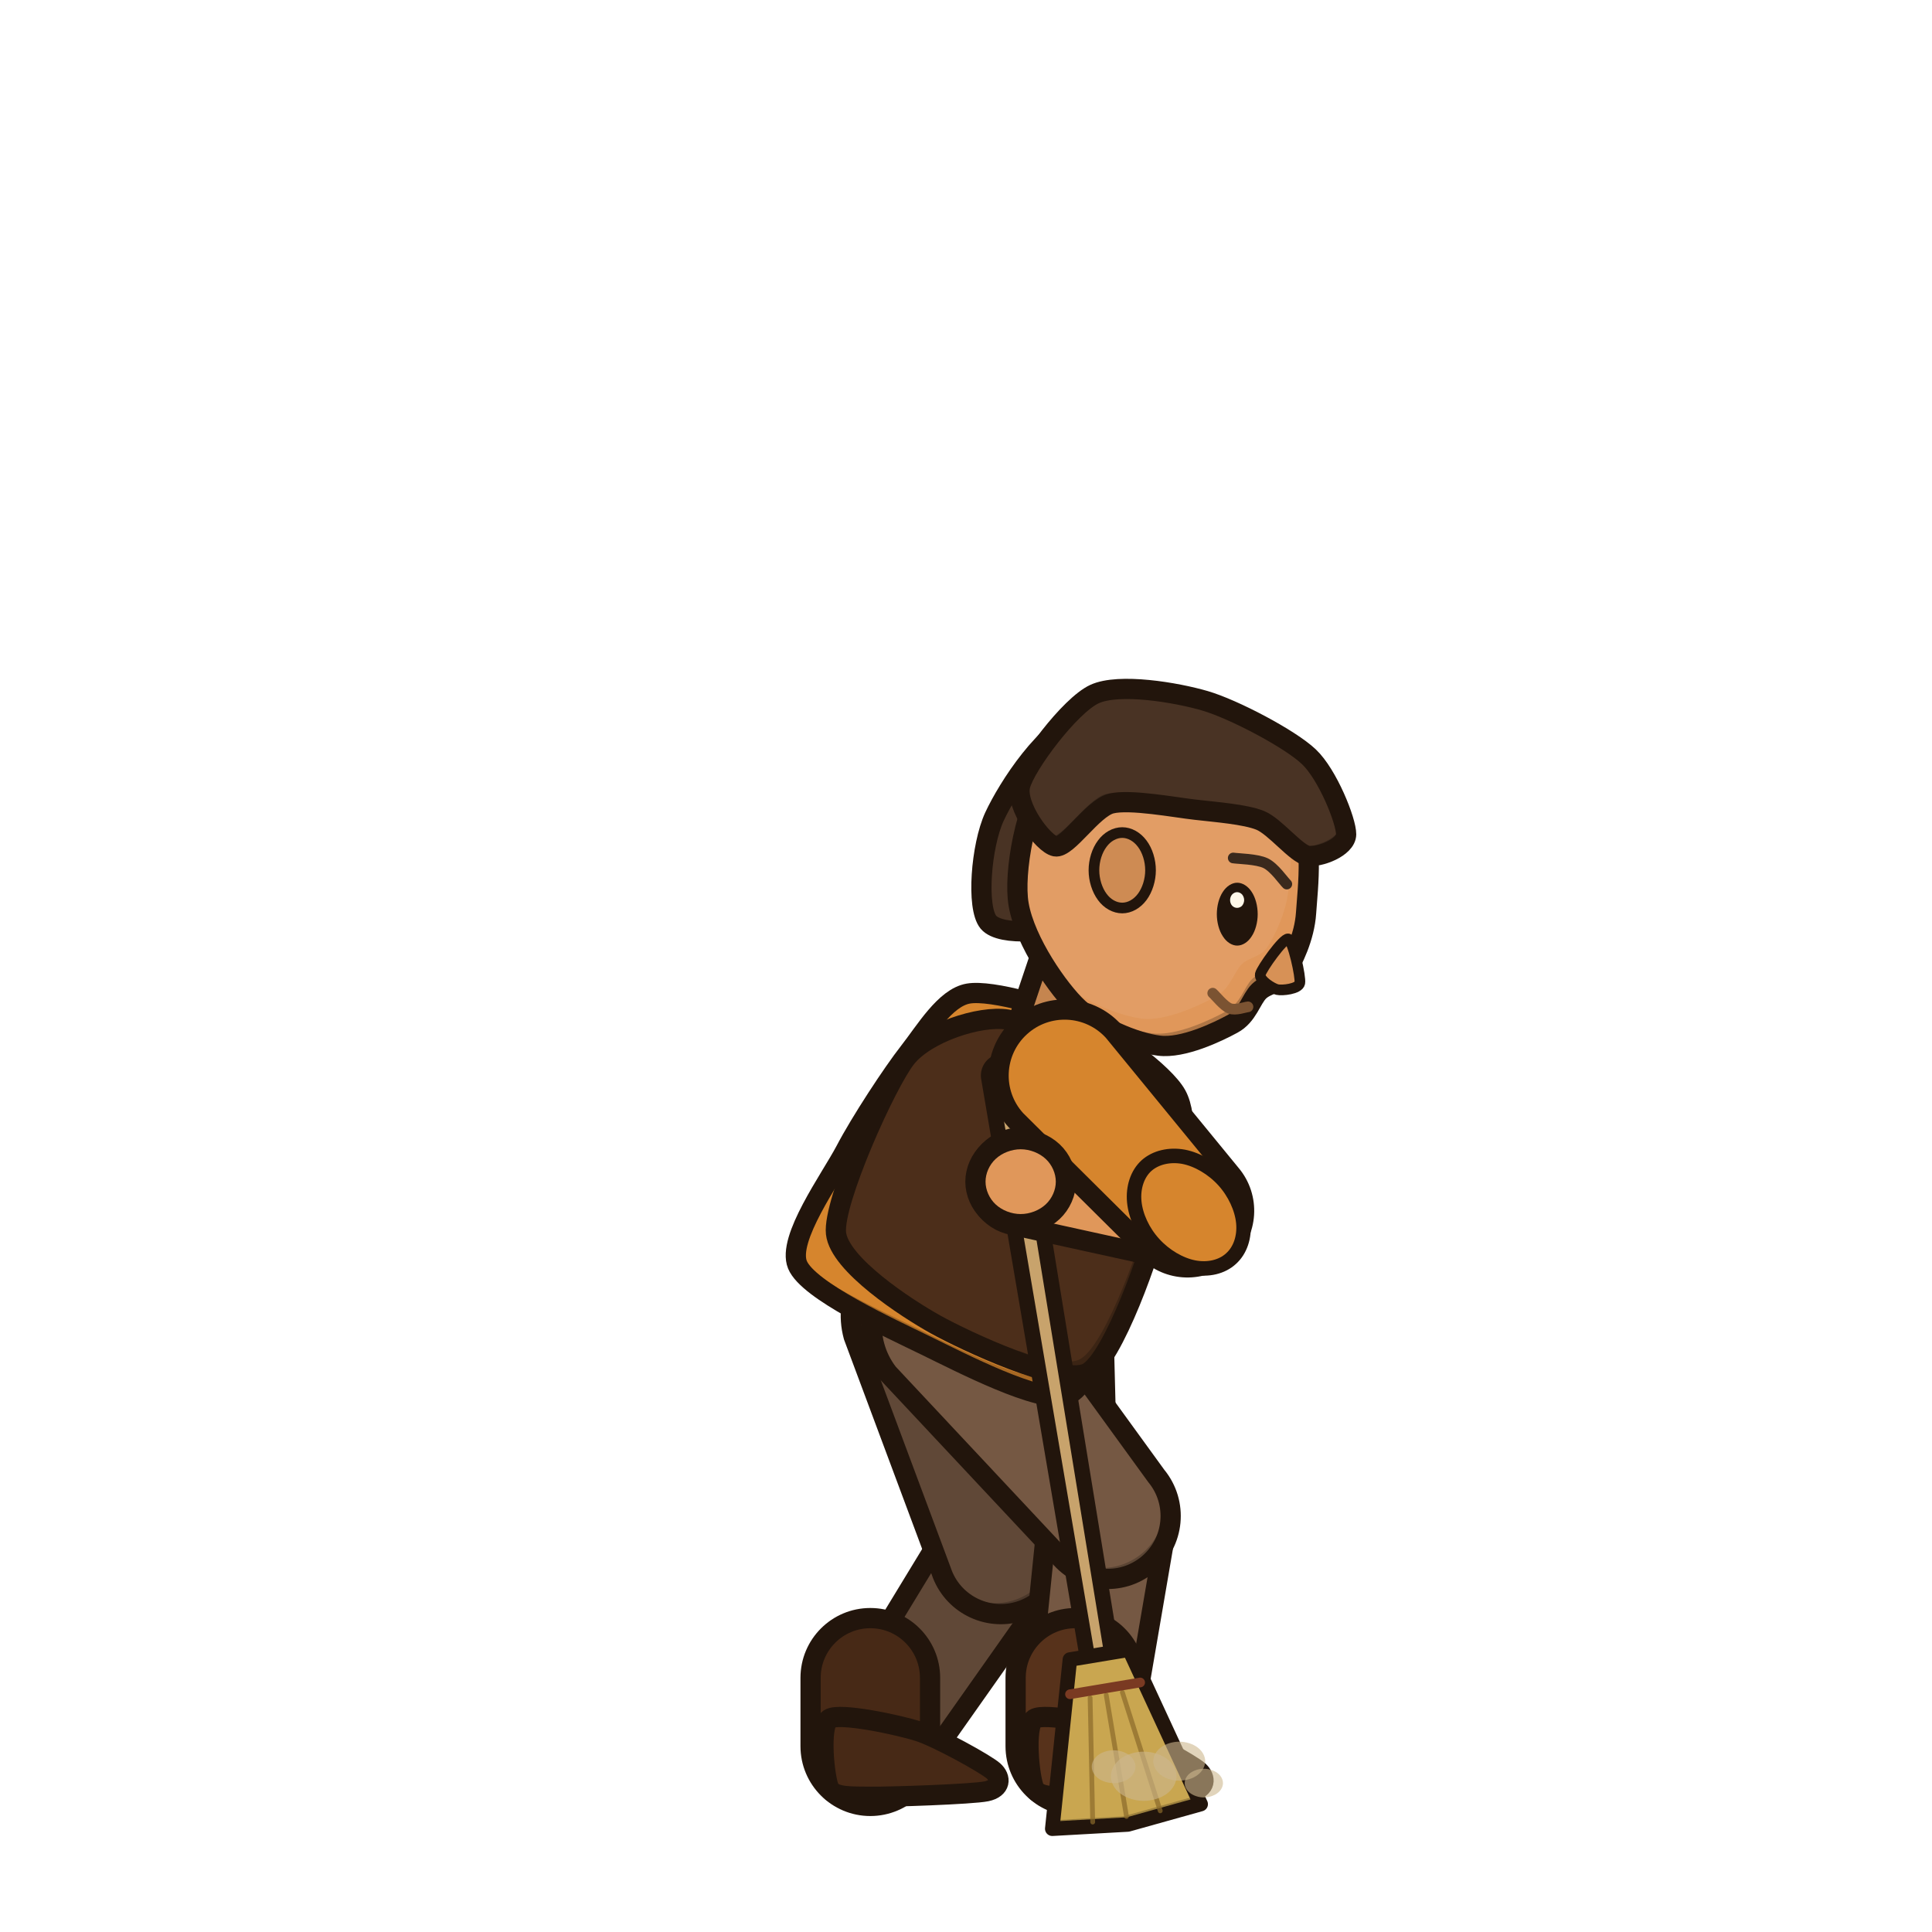
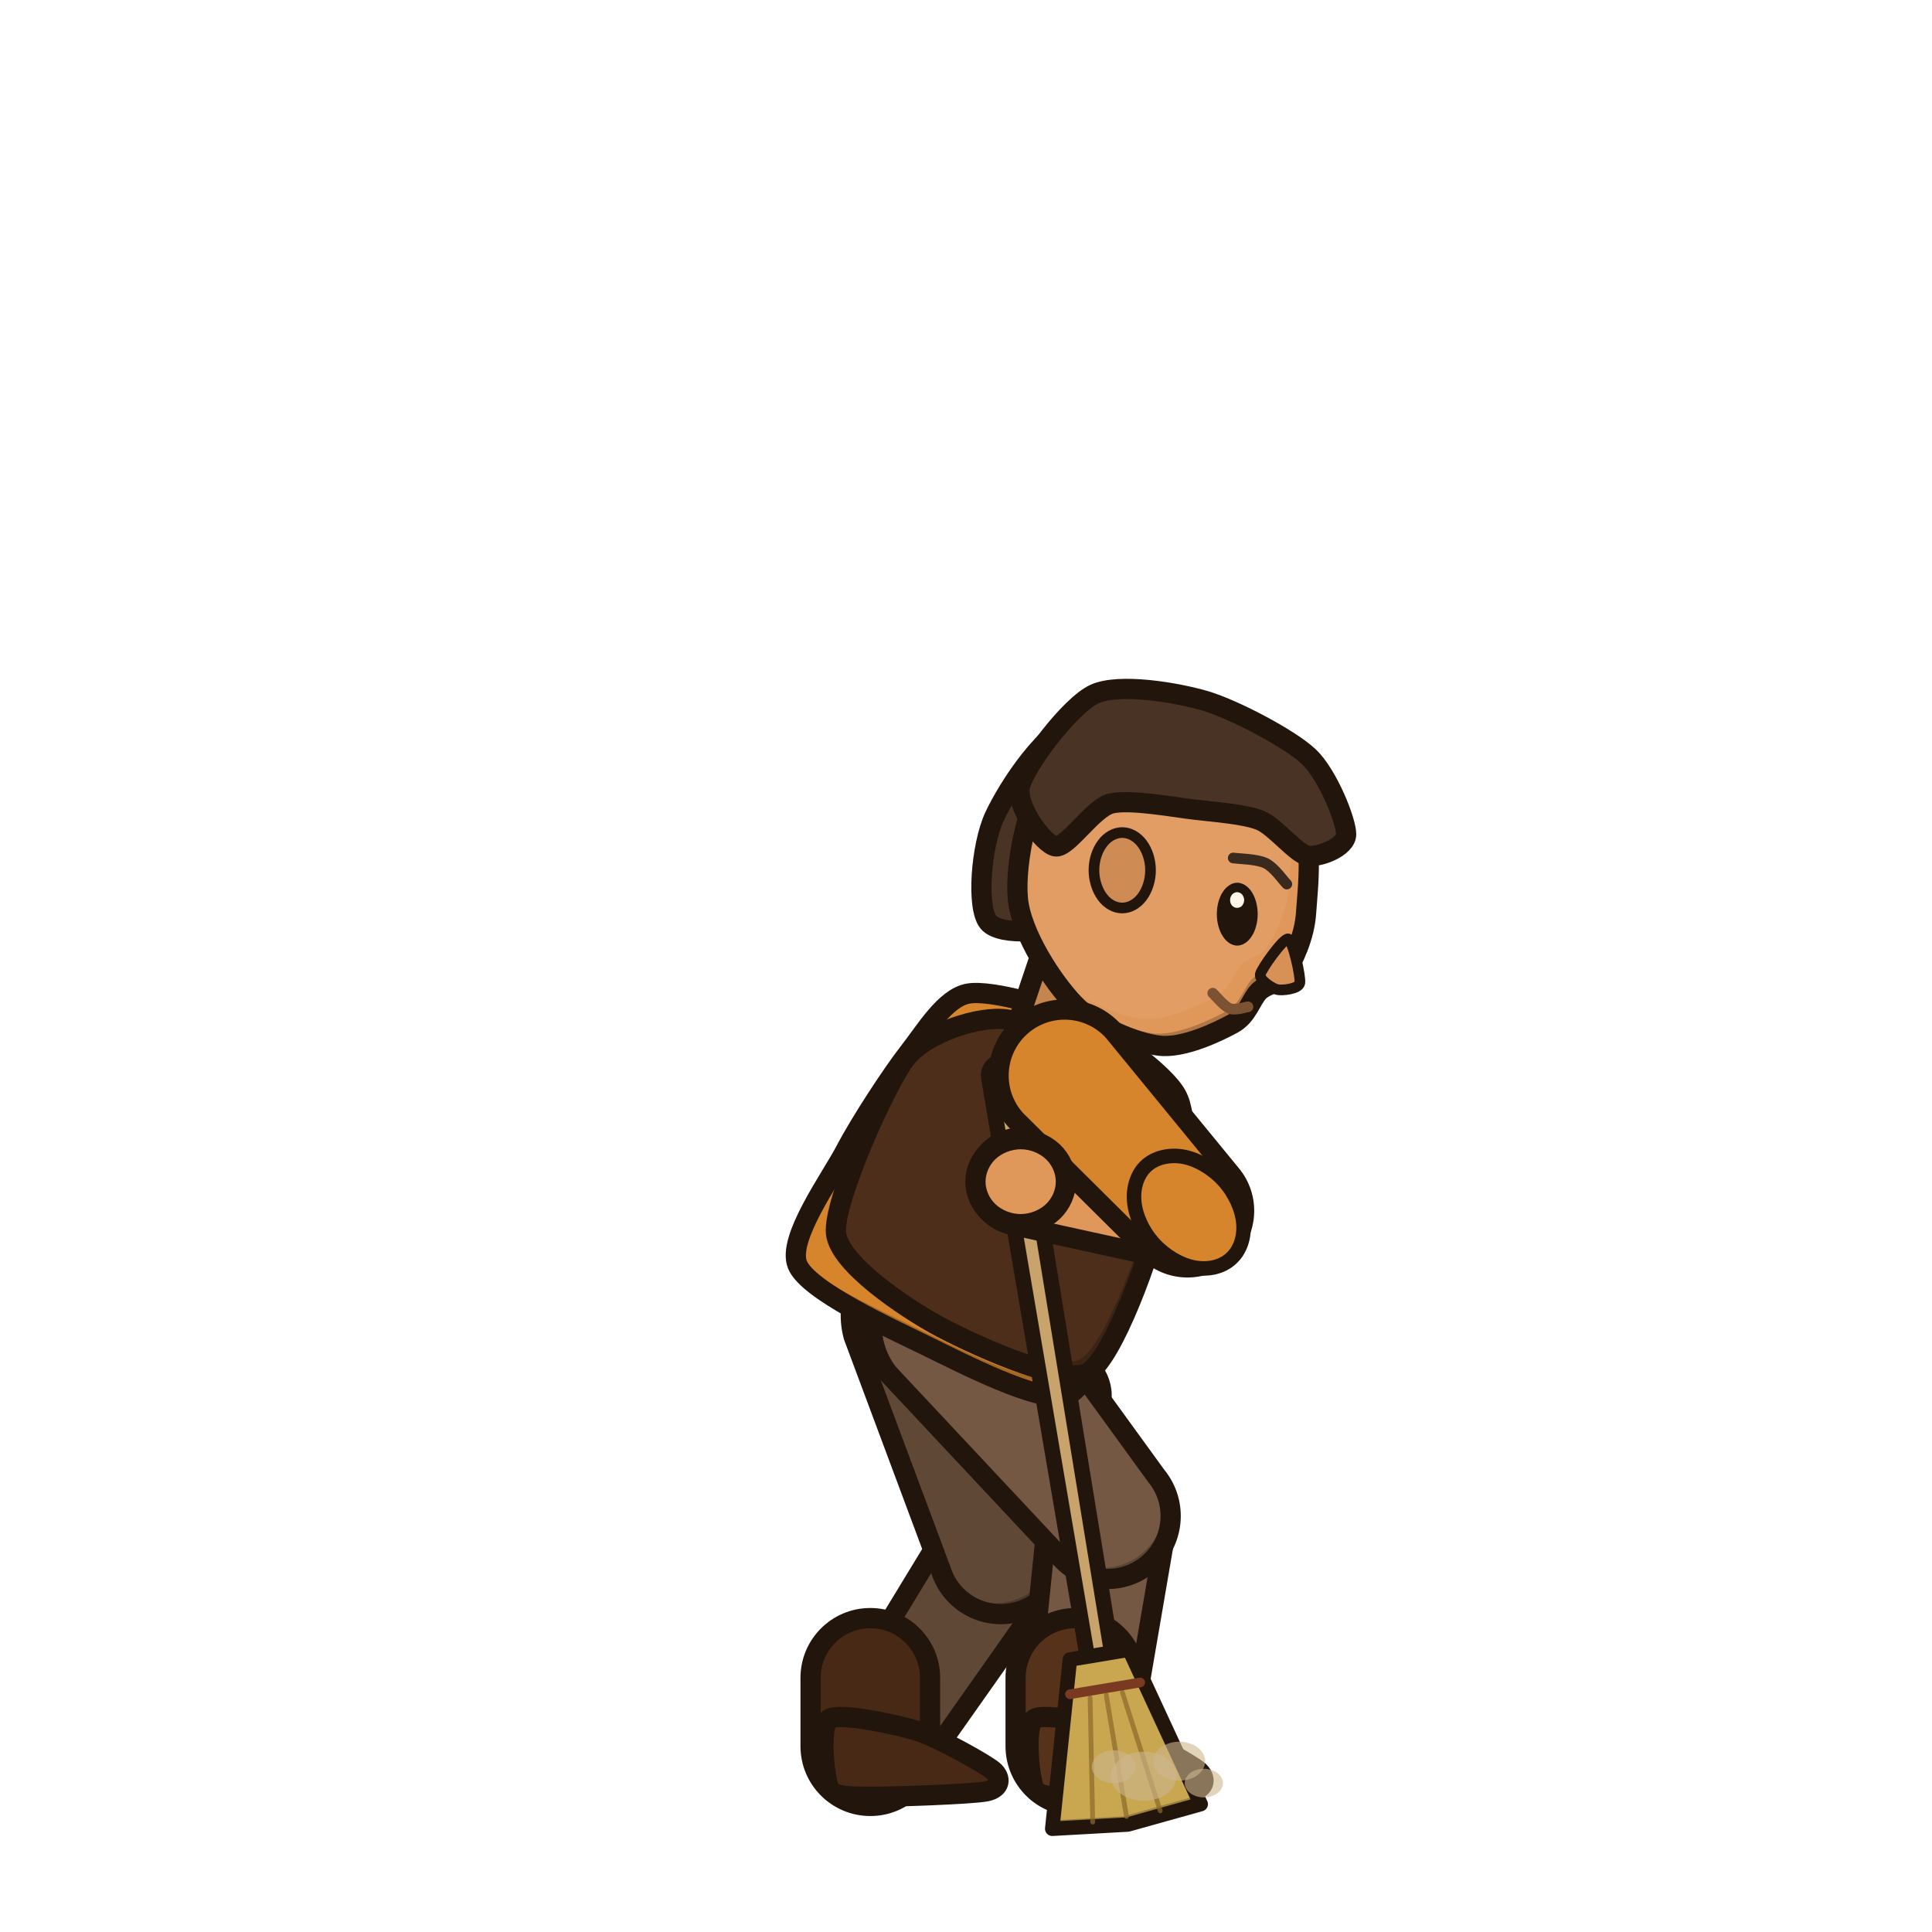
<svg xmlns="http://www.w3.org/2000/svg" width="400" height="400" viewBox="0 0 400 400">
  <defs>
    <clipPath id="ochre-sweep-3-c-0">
-       <path d="M 9.91 40.01 L 10.23 27.51 A 3.22 3.22 0 0 0 3.81 27.11 L 2.56 39.55 A 3.68 3.68 0 0 0 9.91 40.01 Z" />
+       <path d="M 4.61 42.25 L 9.52 30.75 A 3.22 3.22 0 0 0 3.69 28 L -2.05 39.12 A 3.68 3.68 0 0 0 4.61 42.25 Z" />
    </clipPath>
    <clipPath id="ochre-sweep-3-c-1">
-       <path d="M 10.97 53.32 L 10.38 39.81 A 4.14 4.14 0 0 0 2.1 39.75 L 1.31 53.25 A 4.83 4.83 0 0 0 10.97 53.32 Z" />
+       <path d="M 10.65 51.55 L 5.15 39.2 A 4.14 4.14 0 0 0 -2.58 42.18 L 1.63 55.02 A 4.83 4.83 0 0 0 10.65 51.55 Z" />
    </clipPath>
    <clipPath id="ochre-sweep-3-c-2">
-       <path d="M 10.33 27.31 C 10.33 28.11 9.97 28.94 9.36 29.51 C 8.75 30.08 7.88 30.42 7.02 30.42 C 6.16 30.42 5.29 30.08 4.68 29.51 C 4.07 28.94 3.71 28.11 3.71 27.31 C 3.71 26.5 4.07 25.68 4.68 25.11 C 5.29 24.54 6.16 24.19 7.02 24.19 C 7.88 24.19 8.75 24.54 9.36 25.11 C 9.97 25.68 10.33 26.5 10.33 27.31 Z" />
+       <path d="M 9.92 29.38 C 9.92 30.18 9.55 31.01 8.95 31.58 C 8.34 32.15 7.46 32.49 6.6 32.49 C 5.75 32.49 4.87 32.15 4.26 31.58 C 3.65 31.01 3.29 30.18 3.29 29.38 C 3.29 28.57 3.65 27.74 4.26 27.17 C 4.87 26.6 5.75 26.26 6.6 26.26 C 7.46 26.26 8.34 26.6 8.95 27.17 C 9.55 27.74 9.92 28.57 9.92 29.38 Z" />
    </clipPath>
    <clipPath id="ochre-sweep-3-c-3">
      <path d="M 6.25 15.44 L -3.84 1.13 A 3.77 3.77 0 0 0 -10.16 5.27 L -1.06 20.23 A 4.37 4.37 0 0 0 6.25 15.44 Z" />
    </clipPath>
    <clipPath id="ochre-sweep-3-c-4">
      <path d="M 2.78 37.02 L 6.99 19.17 A 4.6 4.6 0 0 0 -1.81 16.5 L -8.22 33.68 A 5.75 5.75 0 0 0 2.78 37.02 Z" />
    </clipPath>
    <clipPath id="ochre-sweep-3-c-5">
      <path d="M -11.37 3.7 L -11.37 8.7 A 4.37 4.37 0 0 0 -2.63 8.7 L -2.63 3.7 A 4.37 4.37 0 0 0 -11.37 3.7 Z" />
    </clipPath>
    <clipPath id="ochre-sweep-3-c-6">
      <path d="M -10 0.6 C -10.35 1.27 -10.76 5.21 -10 5.7 C -9.24 6.19 -4.9 5.24 -3.5 4.8 C -2.1 4.36 1.42 2.41 2 1.9 C 2.58 1.39 2.55 0.62 1.5 0.4 C 0.45 0.18 -5.66 -0.02 -7 0 C -8.34 0.02 -9.65 -0.06 -10 0.6 Z" />
    </clipPath>
    <clipPath id="ochre-sweep-3-c-7">
      <path d="M 14.7 19.95 L 11.74 2.69 A 3.77 3.77 0 0 0 4.26 3.71 L 6.04 21.13 A 4.37 4.37 0 0 0 14.7 19.95 Z" />
    </clipPath>
    <clipPath id="ochre-sweep-3-c-8">
      <path d="M 3.15 38.31 L 13.92 23.47 A 4.6 4.6 0 0 0 6.82 17.61 L -5.71 30.99 A 5.75 5.75 0 0 0 3.15 38.31 Z" />
    </clipPath>
    <clipPath id="ochre-sweep-3-c-9">
      <path d="M 3.63 3.7 L 3.63 8.7 A 4.37 4.37 0 0 0 12.37 8.7 L 12.37 3.7 A 4.37 4.37 0 0 0 3.63 3.7 Z" />
    </clipPath>
    <clipPath id="ochre-sweep-3-c-10">
      <path d="M 5 0.6 C 4.65 1.26 4.24 5.21 5 5.7 C 5.76 6.19 10.1 5.24 11.5 4.8 C 12.9 4.36 16.42 2.41 17 1.9 C 17.58 1.39 17.55 0.62 16.5 0.4 C 15.45 0.18 9.34 -0.02 8 0 C 6.66 0.02 5.35 -0.07 5 0.6 Z" />
    </clipPath>
    <clipPath id="ochre-sweep-3-c-11">
      <path d="M -12.33 38.92 C -13.11 40.82 -9.9 45.21 -8.81 47.28 C -7.73 49.35 -5.37 52.95 -4.17 54.48 C -2.97 56.01 -1.53 58.47 0.17 58.76 C 1.88 59.06 6.56 57.7 8.59 56.71 C 10.61 55.72 14.48 52.98 15.39 51.34 C 16.29 49.71 15.91 46.29 15.4 44.43 C 14.89 42.56 12.65 39.35 11.57 37.34 C 10.49 35.33 9.23 29.93 7.3 29.35 C 5.36 28.78 -0.35 31.75 -2.96 33.02 C -5.58 34.3 -11.55 37.02 -12.33 38.92 Z" />
    </clipPath>
    <clipPath id="ochre-sweep-3-c-12">
      <path d="M -9.51 41.22 C -9.76 43.5 -5.83 52.25 -4.37 54.07 C -2.91 55.9 1.02 57.18 3.02 56.86 C 5.01 56.55 11.46 53.02 12.75 51.35 C 14.04 49.67 14.54 44.88 14.09 42.51 C 13.63 40.13 10.75 31.92 8.85 30.99 C 6.94 30.06 -0.08 33.36 -2.22 34.55 C -4.36 35.74 -9.26 38.94 -9.51 41.22 Z" />
    </clipPath>
    <clipPath id="ochre-sweep-3-c-13">
      <path d="M 21.11 77.13 C 20.16 78.36 11.29 79.79 8.59 79.02 C 5.9 78.25 3.07 73.83 2.08 71.7 C 1.1 69.57 0.75 65.05 1.64 63.98 C 2.54 62.91 6.45 63.24 8.38 64.15 C 10.31 65.06 13.46 68.55 15.26 70.39 C 17.06 72.23 22.05 75.91 21.11 77.13 Z" />
    </clipPath>
    <clipPath id="ochre-sweep-3-c-14">
      <path d="M 3.62 56.16 L 5.37 61.36 A 4.37 4.37 0 0 0 13.53 58.22 L 11.35 53.19 A 4.14 4.14 0 0 0 3.62 56.16 Z" />
    </clipPath>
    <clipPath id="ochre-sweep-3-c-15">
      <path d="M 6.42 75.34 C 8.26 77.27 13.39 79.01 16.05 78.58 C 18.72 78.14 22.87 74.52 24.19 72.43 C 25.51 70.35 25 66.49 24.88 64.67 C 24.76 62.85 23.9 61.15 23.38 60.29 C 22.87 59.43 22.02 59.49 21.44 58.93 C 20.86 58.37 20.61 57.14 19.51 56.55 C 18.41 55.95 15.87 54.73 14.13 54.95 C 12.39 55.16 9.48 56.35 7.93 57.97 C 6.37 59.59 4.01 63.15 3.79 65.75 C 3.56 68.36 4.58 73.42 6.42 75.34 Z" />
    </clipPath>
    <clipPath id="ochre-sweep-3-c-16">
      <path d="M 3.96 73.98 C 4.34 75.47 7.6 79.84 9.4 80.67 C 11.2 81.5 15.39 80.79 17.48 80.18 C 19.57 79.57 23.7 77.4 25.08 76.09 C 26.46 74.79 27.82 71.38 27.81 70.41 C 27.8 69.44 25.83 68.7 25 68.84 C 24.16 68.98 22.62 70.98 21.53 71.43 C 20.43 71.88 18.24 72.04 16.79 72.21 C 15.33 72.37 11.98 73.01 10.61 72.66 C 9.24 72.3 7.41 69.36 6.53 69.53 C 5.64 69.71 3.58 72.5 3.96 73.98 Z" />
    </clipPath>
    <clipPath id="ochre-sweep-3-c-17">
      <path d="M 3.73 52.98 L 10.82 9.56 A 0.9 0.9 0 0 0 9.04 9.26 L 1.66 52.64 A 1.05 1.05 0 0 0 3.73 52.98 Z" />
    </clipPath>
    <clipPath id="ochre-sweep-3-c-18">
      <path d="M 11.9 9.74 L 16.51 0.37 L 6.64 -1.28 L 7.96 9.08 Z" />
    </clipPath>
    <clipPath id="ochre-sweep-3-c-19">
      <path d="M 15.64 39.15 L 3.43 41.83 A 3.22 3.22 0 0 0 4.57 48.17 L 16.96 46.39 A 3.68 3.68 0 0 0 15.64 39.15 Z" />
    </clipPath>
    <clipPath id="ochre-sweep-3-c-20">
      <path d="M 10.79 56.01 L 19.36 45.55 A 4.14 4.14 0 0 0 13.24 39.98 L 3.64 49.51 A 4.83 4.83 0 0 0 10.79 56.01 Z" />
    </clipPath>
    <clipPath id="ochre-sweep-3-c-21">
      <path d="M 7.31 45 C 7.31 45.81 6.95 46.63 6.34 47.2 C 5.73 47.77 4.86 48.11 4 48.11 C 3.14 48.11 2.27 47.77 1.66 47.2 C 1.05 46.63 0.69 45.81 0.69 45 C 0.69 44.19 1.05 43.37 1.66 42.8 C 2.27 42.23 3.14 41.89 4 41.89 C 4.86 41.89 5.73 42.23 6.34 42.8 C 6.95 43.37 7.31 44.19 7.31 45 Z" />
    </clipPath>
    <clipPath id="ochre-sweep-3-c-22">
      <path d="M 11.94 10.76 L 17.17 -0.54 L 11.84 -2.03 L 6.31 -2.34 L 7.6 10.04 Z" />
    </clipPath>
  </defs>
  <g filter="url(#grain)" stroke-linejoin="round" stroke-linecap="round">
    <g transform="translate(200 372) scale(2.83 -2.83)">
      <g clip-path="url(#ochre-sweep-3-c-0)">
-         <path d="M 9.91 40.01 L 10.23 27.51 A 3.22 3.22 0 0 0 3.81 27.11 L 2.56 39.55 A 3.68 3.68 0 0 0 9.91 40.01 Z" fill="#90613a" />
-         <path d="M 9.91 40.01 L 10.23 27.51 A 3.22 3.22 0 0 0 3.81 27.11 L 2.56 39.55 A 3.68 3.68 0 0 0 9.91 40.01 Z" fill="#b87c4a" transform="translate(-0.33 0.6)" />
-       </g>
-       <path d="M 9.91 40.01 L 10.23 27.51 A 3.22 3.22 0 0 0 3.81 27.11 L 2.56 39.55 A 3.68 3.68 0 0 0 9.91 40.01 Z" fill="none" stroke="#22150c" stroke-width="1.48" stroke-linejoin="round" />
+         <path d="M 4.61 42.25 L 9.52 30.75 A 3.22 3.22 0 0 0 3.69 28 L -2.05 39.12 A 3.68 3.68 0 0 0 4.61 42.25 Z" fill="#90613a" />
+         <path d="M 4.61 42.25 L 9.52 30.75 A 3.22 3.22 0 0 0 3.69 28 L -2.05 39.12 A 3.68 3.68 0 0 0 4.61 42.25 Z" fill="#b87c4a" transform="translate(-0.33 0.6)" />
+       </g>
+       <path d="M 4.61 42.25 L 9.52 30.75 A 3.22 3.22 0 0 0 3.69 28 L -2.05 39.12 A 3.68 3.68 0 0 0 4.61 42.25 Z" fill="none" stroke="#22150c" stroke-width="1.48" stroke-linejoin="round" />
      <g clip-path="url(#ochre-sweep-3-c-1)">
-         <path d="M 10.97 53.32 L 10.38 39.81 A 4.14 4.14 0 0 0 2.1 39.75 L 1.31 53.25 A 4.83 4.83 0 0 0 10.97 53.32 Z" fill="#89551d" />
-         <path d="M 10.97 53.32 L 10.38 39.81 A 4.14 4.14 0 0 0 2.1 39.75 L 1.31 53.25 A 4.83 4.83 0 0 0 10.97 53.32 Z" fill="#af6d25" transform="translate(-0.38 0.7)" />
-       </g>
-       <path d="M 10.97 53.32 L 10.38 39.81 A 4.14 4.14 0 0 0 2.1 39.75 L 1.31 53.25 A 4.83 4.83 0 0 0 10.97 53.32 Z" fill="none" stroke="#22150c" stroke-width="1.48" stroke-linejoin="round" />
-       <path d="M 6.27 35.18 C 7.16 35.19 8.07 35.7 8.7 36.55 C 9.33 37.4 9.69 38.62 9.69 39.81 C 9.68 41 9.29 42.21 8.65 43.05 C 8.01 43.89 7.1 44.39 6.2 44.38 C 5.31 44.38 4.4 43.87 3.77 43.02 C 3.15 42.17 2.78 40.95 2.79 39.76 C 2.79 38.57 3.18 37.35 3.82 36.51 C 4.46 35.67 5.37 35.18 6.27 35.18 Z" fill="#af6d25" />
-       <path d="M 6.27 35.18 C 7.16 35.19 8.07 35.7 8.7 36.55 C 9.33 37.4 9.69 38.62 9.69 39.81 C 9.68 41 9.29 42.21 8.65 43.05 C 8.01 43.89 7.1 44.39 6.2 44.38 C 5.31 44.38 4.4 43.87 3.77 43.02 C 3.15 42.17 2.78 40.95 2.79 39.76 C 2.79 38.57 3.18 37.35 3.82 36.51 C 4.46 35.67 5.37 35.18 6.27 35.18 Z" fill="none" stroke="#22150c" stroke-width="1.06" stroke-linejoin="round" />
+         <path d="M 10.65 51.55 L 5.15 39.2 A 4.14 4.14 0 0 0 -2.58 42.18 L 1.63 55.02 A 4.83 4.83 0 0 0 10.65 51.55 Z" fill="#89551d" />
+         <path d="M 10.65 51.55 L 5.15 39.2 A 4.14 4.14 0 0 0 -2.58 42.18 L 1.63 55.02 A 4.83 4.83 0 0 0 10.65 51.55 Z" fill="#af6d25" transform="translate(-0.38 0.7)" />
+       </g>
+       <path d="M 10.65 51.55 L 5.15 39.2 A 4.14 4.14 0 0 0 -2.58 42.18 L 1.63 55.02 A 4.83 4.83 0 0 0 10.65 51.55 Z" fill="none" stroke="#22150c" stroke-width="1.48" stroke-linejoin="round" />
+       <path d="M -0.37 36.39 C 0.46 36.07 1.5 36.21 2.39 36.77 C 3.28 37.33 4.07 38.33 4.5 39.45 C 4.93 40.56 5.02 41.83 4.73 42.84 C 4.44 43.86 3.77 44.66 2.94 44.98 C 2.1 45.3 1.07 45.16 0.18 44.6 C -0.72 44.04 -1.51 43.04 -1.94 41.93 C -2.37 40.81 -2.45 39.54 -2.16 38.53 C -1.88 37.51 -1.21 36.72 -0.37 36.39 Z" fill="#af6d25" />
+       <path d="M -0.37 36.39 C 0.46 36.07 1.5 36.21 2.39 36.77 C 3.28 37.33 4.07 38.33 4.5 39.45 C 4.93 40.56 5.02 41.83 4.73 42.84 C 4.44 43.86 3.77 44.66 2.94 44.98 C 2.1 45.3 1.07 45.16 0.18 44.6 C -0.72 44.04 -1.51 43.04 -1.94 41.93 C -2.37 40.81 -2.45 39.54 -2.16 38.53 C -1.88 37.51 -1.21 36.72 -0.37 36.39 Z" fill="none" stroke="#22150c" stroke-width="1.06" stroke-linejoin="round" />
      <g clip-path="url(#ochre-sweep-3-c-2)">
-         <path d="M 10.33 27.31 C 10.33 28.11 9.97 28.94 9.36 29.51 C 8.75 30.08 7.88 30.42 7.02 30.42 C 6.16 30.42 5.29 30.08 4.68 29.51 C 4.07 28.94 3.71 28.11 3.71 27.31 C 3.71 26.5 4.07 25.68 4.68 25.11 C 5.29 24.54 6.16 24.19 7.02 24.19 C 7.88 24.19 8.75 24.54 9.36 25.11 C 9.97 25.68 10.33 26.5 10.33 27.31 Z" fill="#90613a" />
-         <path d="M 10.33 27.31 C 10.33 28.11 9.97 28.94 9.36 29.51 C 8.75 30.08 7.88 30.42 7.02 30.42 C 6.16 30.42 5.29 30.08 4.68 29.51 C 4.07 28.94 3.71 28.11 3.71 27.31 C 3.71 26.5 4.07 25.68 4.68 25.11 C 5.29 24.54 6.16 24.19 7.02 24.19 C 7.88 24.19 8.75 24.54 9.36 25.11 C 9.97 25.68 10.33 26.5 10.33 27.31 Z" fill="#b87c4a" transform="translate(-0.22 0.4)" />
-       </g>
-       <path d="M 10.33 27.31 C 10.33 28.11 9.97 28.94 9.36 29.51 C 8.75 30.08 7.88 30.42 7.02 30.42 C 6.16 30.42 5.29 30.08 4.68 29.51 C 4.07 28.94 3.71 28.11 3.71 27.31 C 3.71 26.5 4.07 25.68 4.68 25.11 C 5.29 24.54 6.16 24.19 7.02 24.19 C 7.88 24.19 8.75 24.54 9.36 25.11 C 9.97 25.68 10.33 26.5 10.33 27.31 Z" fill="none" stroke="#22150c" stroke-width="1.48" stroke-linejoin="round" />
+         <path d="M 9.92 29.38 C 9.92 30.18 9.55 31.01 8.95 31.58 C 8.34 32.15 7.46 32.49 6.6 32.49 C 5.75 32.49 4.87 32.15 4.26 31.58 C 3.65 31.01 3.29 30.18 3.29 29.38 C 3.29 28.57 3.65 27.74 4.26 27.17 C 4.87 26.6 5.75 26.26 6.6 26.26 C 7.46 26.26 8.34 26.6 8.95 27.17 C 9.55 27.74 9.92 28.57 9.92 29.38 Z" fill="#90613a" />
+         <path d="M 9.92 29.38 C 9.92 30.18 9.55 31.01 8.95 31.58 C 8.34 32.15 7.46 32.49 6.6 32.49 C 5.75 32.49 4.87 32.15 4.26 31.58 C 3.65 31.01 3.29 30.18 3.29 29.38 C 3.29 28.57 3.65 27.74 4.26 27.17 C 4.87 26.6 5.75 26.26 6.6 26.26 C 7.46 26.26 8.34 26.6 8.95 27.17 C 9.55 27.74 9.92 28.57 9.92 29.38 Z" fill="#b87c4a" transform="translate(-0.22 0.4)" />
+       </g>
+       <path d="M 9.92 29.38 C 9.92 30.18 9.55 31.01 8.95 31.58 C 8.34 32.15 7.46 32.49 6.6 32.49 C 5.75 32.49 4.87 32.15 4.26 31.58 C 3.65 31.01 3.29 30.18 3.29 29.38 C 3.29 28.57 3.65 27.74 4.26 27.17 C 4.87 26.6 5.75 26.26 6.6 26.26 C 7.46 26.26 8.34 26.6 8.95 27.17 C 9.55 27.74 9.92 28.57 9.92 29.38 Z" fill="none" stroke="#22150c" stroke-width="1.48" stroke-linejoin="round" />
      <g clip-path="url(#ochre-sweep-3-c-3)">
        <path d="M 6.25 15.44 L -3.84 1.13 A 3.77 3.77 0 0 0 -10.16 5.27 L -1.06 20.23 A 4.37 4.37 0 0 0 6.25 15.44 Z" fill="#4b382b" />
        <path d="M 6.25 15.44 L -3.84 1.13 A 3.77 3.77 0 0 0 -10.16 5.27 L -1.06 20.23 A 4.37 4.37 0 0 0 6.25 15.44 Z" fill="#604837" transform="translate(-0.38 0.7)" />
      </g>
      <path d="M 6.25 15.44 L -3.84 1.13 A 3.77 3.77 0 0 0 -10.16 5.27 L -1.06 20.23 A 4.37 4.37 0 0 0 6.25 15.44 Z" fill="none" stroke="#22150c" stroke-width="1.48" stroke-linejoin="round" />
      <g clip-path="url(#ochre-sweep-3-c-4)">
        <path d="M 2.78 37.02 L 6.99 19.17 A 4.6 4.6 0 0 0 -1.81 16.5 L -8.22 33.68 A 5.75 5.75 0 0 0 2.78 37.02 Z" fill="#4b382b" />
        <path d="M 2.78 37.02 L 6.99 19.17 A 4.6 4.6 0 0 0 -1.81 16.5 L -8.22 33.68 A 5.75 5.75 0 0 0 2.78 37.02 Z" fill="#604837" transform="translate(-0.44 0.8)" />
      </g>
      <path d="M 2.78 37.02 L 6.99 19.17 A 4.6 4.6 0 0 0 -1.81 16.5 L -8.22 33.68 A 5.75 5.75 0 0 0 2.78 37.02 Z" fill="none" stroke="#22150c" stroke-width="1.48" stroke-linejoin="round" />
      <g clip-path="url(#ochre-sweep-3-c-5)">
        <path d="M -11.37 3.7 L -11.37 8.7 A 4.37 4.37 0 0 0 -2.63 8.7 L -2.63 3.7 A 4.37 4.37 0 0 0 -11.37 3.7 Z" fill="#372011" />
        <path d="M -11.37 3.7 L -11.37 8.7 A 4.37 4.37 0 0 0 -2.63 8.7 L -2.63 3.7 A 4.37 4.37 0 0 0 -11.37 3.7 Z" fill="#472916" transform="translate(-0.28 0.5)" />
      </g>
      <path d="M -11.37 3.7 L -11.37 8.7 A 4.37 4.37 0 0 0 -2.63 8.7 L -2.63 3.7 A 4.37 4.37 0 0 0 -11.37 3.7 Z" fill="none" stroke="#22150c" stroke-width="1.48" stroke-linejoin="round" />
      <g clip-path="url(#ochre-sweep-3-c-6)">
        <path d="M -10 0.6 C -10.35 1.27 -10.76 5.21 -10 5.7 C -9.24 6.19 -4.9 5.24 -3.5 4.8 C -2.1 4.36 1.42 2.41 2 1.9 C 2.58 1.39 2.55 0.62 1.5 0.4 C 0.45 0.18 -5.66 -0.02 -7 0 C -8.34 0.02 -9.65 -0.06 -10 0.6 Z" fill="#372011" />
        <path d="M -10 0.6 C -10.35 1.27 -10.76 5.21 -10 5.7 C -9.24 6.19 -4.9 5.24 -3.5 4.8 C -2.1 4.36 1.42 2.41 2 1.9 C 2.58 1.39 2.55 0.62 1.5 0.4 C 0.45 0.18 -5.66 -0.02 -7 0 C -8.34 0.02 -9.65 -0.06 -10 0.6 Z" fill="#472916" transform="translate(-0.28 0.5)" />
      </g>
      <path d="M -10 0.6 C -10.35 1.27 -10.76 5.21 -10 5.7 C -9.24 6.19 -4.9 5.24 -3.5 4.8 C -2.1 4.36 1.42 2.41 2 1.9 C 2.58 1.39 2.55 0.62 1.5 0.4 C 0.45 0.18 -5.66 -0.02 -7 0 C -8.34 0.02 -9.65 -0.06 -10 0.6 Z" fill="none" stroke="#22150c" stroke-width="1.48" stroke-linejoin="round" />
      <g clip-path="url(#ochre-sweep-3-c-7)">
        <path d="M 14.7 19.95 L 11.74 2.69 A 3.77 3.77 0 0 0 4.26 3.71 L 6.04 21.13 A 4.37 4.37 0 0 0 14.7 19.95 Z" fill="#5b4534" />
        <path d="M 14.7 19.95 L 11.74 2.69 A 3.77 3.77 0 0 0 4.26 3.71 L 6.04 21.13 A 4.37 4.37 0 0 0 14.7 19.95 Z" fill="#755843" transform="translate(-0.38 0.7)" />
      </g>
      <path d="M 14.7 19.95 L 11.74 2.69 A 3.77 3.77 0 0 0 4.26 3.71 L 6.04 21.13 A 4.37 4.37 0 0 0 14.7 19.95 Z" fill="none" stroke="#22150c" stroke-width="1.48" stroke-linejoin="round" />
      <g clip-path="url(#ochre-sweep-3-c-8)">
        <path d="M 3.15 38.31 L 13.92 23.47 A 4.6 4.6 0 0 0 6.82 17.61 L -5.71 30.99 A 5.75 5.75 0 0 0 3.15 38.31 Z" fill="#5b4534" />
        <path d="M 3.15 38.31 L 13.92 23.47 A 4.6 4.6 0 0 0 6.82 17.61 L -5.71 30.99 A 5.75 5.75 0 0 0 3.15 38.31 Z" fill="#755843" transform="translate(-0.44 0.8)" />
      </g>
      <path d="M 3.15 38.31 L 13.92 23.47 A 4.6 4.6 0 0 0 6.82 17.61 L -5.71 30.99 A 5.75 5.75 0 0 0 3.15 38.31 Z" fill="none" stroke="#22150c" stroke-width="1.48" stroke-linejoin="round" />
      <g clip-path="url(#ochre-sweep-3-c-9)">
        <path d="M 3.63 3.7 L 3.63 8.7 A 4.37 4.37 0 0 0 12.37 8.7 L 12.37 3.7 A 4.37 4.37 0 0 0 3.63 3.7 Z" fill="#442715" />
        <path d="M 3.63 3.7 L 3.63 8.7 A 4.37 4.37 0 0 0 12.37 8.7 L 12.37 3.7 A 4.37 4.37 0 0 0 3.63 3.7 Z" fill="#57321b" transform="translate(-0.28 0.5)" />
      </g>
      <path d="M 3.63 3.7 L 3.63 8.7 A 4.37 4.37 0 0 0 12.37 8.7 L 12.37 3.7 A 4.37 4.37 0 0 0 3.63 3.7 Z" fill="none" stroke="#22150c" stroke-width="1.48" stroke-linejoin="round" />
      <g clip-path="url(#ochre-sweep-3-c-10)">
        <path d="M 5 0.6 C 4.65 1.26 4.24 5.21 5 5.7 C 5.76 6.19 10.1 5.24 11.5 4.8 C 12.9 4.36 16.42 2.41 17 1.9 C 17.58 1.39 17.55 0.62 16.5 0.4 C 15.45 0.18 9.34 -0.02 8 0 C 6.66 0.02 5.35 -0.07 5 0.6 Z" fill="#442715" />
        <path d="M 5 0.6 C 4.65 1.26 4.24 5.21 5 5.7 C 5.76 6.19 10.1 5.24 11.5 4.8 C 12.9 4.36 16.42 2.41 17 1.9 C 17.58 1.39 17.55 0.62 16.5 0.4 C 15.45 0.18 9.34 -0.02 8 0 C 6.66 0.02 5.35 -0.07 5 0.6 Z" fill="#57321b" transform="translate(-0.28 0.5)" />
      </g>
      <path d="M 5 0.6 C 4.65 1.26 4.24 5.21 5 5.7 C 5.76 6.19 10.1 5.24 11.5 4.8 C 12.9 4.36 16.42 2.41 17 1.9 C 17.58 1.39 17.55 0.62 16.5 0.4 C 15.45 0.18 9.34 -0.02 8 0 C 6.66 0.02 5.35 -0.07 5 0.6 Z" fill="none" stroke="#22150c" stroke-width="1.48" stroke-linejoin="round" />
      <g clip-path="url(#ochre-sweep-3-c-11)">
        <path d="M -12.33 38.92 C -13.11 40.82 -9.9 45.21 -8.81 47.28 C -7.73 49.35 -5.37 52.95 -4.17 54.48 C -2.97 56.01 -1.53 58.47 0.17 58.76 C 1.88 59.06 6.56 57.7 8.59 56.71 C 10.61 55.72 14.48 52.98 15.39 51.34 C 16.29 49.71 15.91 46.29 15.4 44.43 C 14.89 42.56 12.65 39.35 11.57 37.34 C 10.49 35.33 9.23 29.93 7.3 29.35 C 5.36 28.78 -0.35 31.75 -2.96 33.02 C -5.58 34.3 -11.55 37.02 -12.33 38.92 Z" fill="#a76823" />
        <path d="M -12.33 38.92 C -13.11 40.82 -9.9 45.21 -8.81 47.28 C -7.73 49.35 -5.37 52.95 -4.17 54.48 C -2.97 56.01 -1.53 58.47 0.17 58.76 C 1.88 59.06 6.56 57.7 8.59 56.71 C 10.61 55.72 14.48 52.98 15.39 51.34 C 16.29 49.71 15.91 46.29 15.4 44.43 C 14.89 42.56 12.65 39.35 11.57 37.34 C 10.49 35.33 9.23 29.93 7.3 29.35 C 5.36 28.78 -0.35 31.75 -2.96 33.02 C -5.58 34.3 -11.55 37.02 -12.33 38.92 Z" fill="#d6852d" transform="translate(-0.72 1.3)" />
      </g>
      <path d="M -12.33 38.92 C -13.11 40.82 -9.9 45.21 -8.81 47.28 C -7.73 49.35 -5.37 52.95 -4.17 54.48 C -2.97 56.01 -1.53 58.47 0.17 58.76 C 1.88 59.06 6.56 57.7 8.59 56.71 C 10.61 55.72 14.48 52.98 15.39 51.34 C 16.29 49.71 15.91 46.29 15.4 44.43 C 14.89 42.56 12.65 39.35 11.57 37.34 C 10.49 35.33 9.23 29.93 7.3 29.35 C 5.36 28.78 -0.35 31.75 -2.96 33.02 C -5.58 34.3 -11.55 37.02 -12.33 38.92 Z" fill="none" stroke="#22150c" stroke-width="1.48" stroke-linejoin="round" />
      <g clip-path="url(#ochre-sweep-3-c-12)">
        <path d="M -9.51 41.22 C -9.76 43.5 -5.83 52.25 -4.37 54.07 C -2.91 55.9 1.02 57.18 3.02 56.86 C 5.01 56.55 11.46 53.02 12.75 51.35 C 14.04 49.67 14.54 44.88 14.09 42.51 C 13.63 40.13 10.75 31.92 8.85 30.99 C 6.94 30.06 -0.08 33.36 -2.22 34.55 C -4.36 35.74 -9.26 38.94 -9.51 41.22 Z" fill="#3b2414" />
        <path d="M -9.51 41.22 C -9.76 43.5 -5.83 52.25 -4.37 54.07 C -2.91 55.9 1.02 57.18 3.02 56.86 C 5.01 56.55 11.46 53.02 12.75 51.35 C 14.04 49.67 14.54 44.88 14.09 42.51 C 13.63 40.13 10.75 31.92 8.85 30.99 C 6.94 30.06 -0.08 33.36 -2.22 34.55 C -4.36 35.74 -9.26 38.94 -9.51 41.22 Z" fill="#4c2e1a" transform="translate(-0.55 1)" />
      </g>
      <path d="M -9.51 41.22 C -9.76 43.5 -5.83 52.25 -4.37 54.07 C -2.91 55.9 1.02 57.18 3.02 56.86 C 5.01 56.55 11.46 53.02 12.75 51.35 C 14.04 49.67 14.54 44.88 14.09 42.51 C 13.63 40.13 10.75 31.92 8.85 30.99 C 6.94 30.06 -0.08 33.36 -2.22 34.55 C -4.36 35.74 -9.26 38.94 -9.51 41.22 Z" fill="none" stroke="#22150c" stroke-width="1.48" stroke-linejoin="round" />
      <g clip-path="url(#ochre-sweep-3-c-13)">
        <path d="M 21.11 77.13 C 20.16 78.36 11.29 79.79 8.59 79.02 C 5.9 78.25 3.07 73.83 2.08 71.7 C 1.1 69.57 0.75 65.05 1.64 63.98 C 2.54 62.91 6.45 63.24 8.38 64.15 C 10.31 65.06 13.46 68.55 15.26 70.39 C 17.06 72.23 22.05 75.91 21.11 77.13 Z" fill="#39281c" />
        <path d="M 21.11 77.13 C 20.16 78.36 11.29 79.79 8.59 79.02 C 5.9 78.25 3.07 73.83 2.08 71.7 C 1.1 69.57 0.75 65.05 1.64 63.98 C 2.54 62.91 6.45 63.24 8.38 64.15 C 10.31 65.06 13.46 68.55 15.26 70.39 C 17.06 72.23 22.05 75.91 21.11 77.13 Z" fill="#493324" transform="translate(-0.38 0.7)" />
      </g>
      <path d="M 21.11 77.13 C 20.16 78.36 11.29 79.79 8.59 79.02 C 5.9 78.25 3.07 73.83 2.08 71.7 C 1.1 69.57 0.75 65.05 1.64 63.98 C 2.54 62.91 6.45 63.24 8.38 64.15 C 10.31 65.06 13.46 68.55 15.26 70.39 C 17.06 72.23 22.05 75.91 21.11 77.13 Z" fill="none" stroke="#22150c" stroke-width="1.48" stroke-linejoin="round" />
      <g clip-path="url(#ochre-sweep-3-c-14)">
        <path d="M 3.62 56.16 L 5.37 61.36 A 4.37 4.37 0 0 0 13.53 58.22 L 11.35 53.19 A 4.14 4.14 0 0 0 3.62 56.16 Z" fill="#9a683e" />
        <path d="M 3.62 56.16 L 5.37 61.36 A 4.37 4.37 0 0 0 13.53 58.22 L 11.35 53.19 A 4.14 4.14 0 0 0 3.62 56.16 Z" fill="#c5854f" transform="translate(-0.28 0.5)" />
      </g>
      <path d="M 3.62 56.16 L 5.37 61.36 A 4.37 4.37 0 0 0 13.53 58.22 L 11.35 53.19 A 4.14 4.14 0 0 0 3.62 56.16 Z" fill="none" stroke="#22150c" stroke-width="1.48" stroke-linejoin="round" />
      <g clip-path="url(#ochre-sweep-3-c-15)">
        <path d="M 6.42 75.34 C 8.26 77.27 13.39 79.01 16.05 78.58 C 18.72 78.14 22.87 74.52 24.19 72.43 C 25.51 70.35 25 66.49 24.88 64.67 C 24.76 62.85 23.9 61.15 23.38 60.29 C 22.87 59.43 22.02 59.49 21.44 58.93 C 20.86 58.37 20.61 57.14 19.51 56.55 C 18.41 55.95 15.87 54.73 14.13 54.95 C 12.39 55.16 9.48 56.35 7.93 57.97 C 6.37 59.59 4.01 63.15 3.79 65.75 C 3.56 68.36 4.58 73.42 6.42 75.34 Z" fill="#af7646" />
        <path d="M 6.42 75.34 C 8.26 77.27 13.39 79.01 16.05 78.58 C 18.72 78.14 22.87 74.52 24.19 72.43 C 25.51 70.35 25 66.49 24.88 64.67 C 24.76 62.85 23.9 61.15 23.38 60.29 C 22.87 59.43 22.02 59.49 21.44 58.93 C 20.86 58.37 20.61 57.14 19.51 56.55 C 18.41 55.95 15.87 54.73 14.13 54.95 C 12.39 55.16 9.48 56.35 7.93 57.97 C 6.37 59.59 4.01 63.15 3.79 65.75 C 3.56 68.36 4.58 73.42 6.42 75.34 Z" fill="#e0975a" transform="translate(-0.5 0.9)" />
        <path d="M 6.42 75.34 C 8.26 77.27 13.39 79.01 16.05 78.58 C 18.72 78.14 22.87 74.52 24.19 72.43 C 25.51 70.35 25 66.49 24.88 64.67 C 24.76 62.85 23.9 61.15 23.38 60.29 C 22.87 59.43 22.02 59.49 21.44 58.93 C 20.86 58.37 20.61 57.14 19.51 56.55 C 18.41 55.95 15.87 54.73 14.13 54.95 C 12.39 55.16 9.48 56.35 7.93 57.97 C 6.37 59.59 4.01 63.15 3.79 65.75 C 3.56 68.36 4.58 73.42 6.42 75.34 Z" fill="#e4a36e" transform="translate(-1.26 1.98)" opacity="0.55" />
      </g>
      <path d="M 6.42 75.34 C 8.26 77.27 13.39 79.01 16.05 78.58 C 18.72 78.14 22.87 74.52 24.19 72.43 C 25.51 70.35 25 66.49 24.88 64.67 C 24.76 62.85 23.9 61.15 23.38 60.29 C 22.87 59.43 22.02 59.49 21.44 58.93 C 20.86 58.37 20.61 57.14 19.51 56.55 C 18.41 55.95 15.87 54.73 14.13 54.95 C 12.39 55.16 9.48 56.35 7.93 57.97 C 6.37 59.59 4.01 63.15 3.79 65.75 C 3.56 68.36 4.58 73.42 6.42 75.34 Z" fill="none" stroke="#22150c" stroke-width="1.48" stroke-linejoin="round" />
      <path d="M 13.5 67.78 C 13.5 68.5 13.27 69.23 12.89 69.73 C 12.51 70.24 11.97 70.54 11.43 70.54 C 10.89 70.54 10.34 70.24 9.97 69.73 C 9.59 69.23 9.36 68.5 9.36 67.78 C 9.36 67.07 9.59 66.34 9.97 65.83 C 10.34 65.32 10.89 65.02 11.43 65.02 C 11.97 65.02 12.51 65.32 12.89 65.83 C 13.27 66.34 13.5 67.07 13.5 67.78 Z" fill="#ce8b53" />
      <path d="M 13.5 67.78 C 13.5 68.5 13.27 69.23 12.89 69.73 C 12.51 70.24 11.97 70.54 11.43 70.54 C 10.89 70.54 10.34 70.24 9.97 69.73 C 9.59 69.23 9.36 68.5 9.36 67.78 C 9.36 67.07 9.59 66.34 9.97 65.83 C 10.34 65.32 10.89 65.02 11.43 65.02 C 11.97 65.02 12.51 65.32 12.89 65.83 C 13.27 66.34 13.5 67.07 13.5 67.78 Z" fill="none" stroke="#22150c" stroke-width="0.78" stroke-linejoin="round" />
      <path d="M 21.34 64.57 C 21.34 65.17 21.18 65.78 20.9 66.2 C 20.63 66.62 20.23 66.87 19.84 66.87 C 19.46 66.87 19.06 66.62 18.79 66.2 C 18.51 65.78 18.35 65.17 18.35 64.57 C 18.35 63.98 18.51 63.37 18.79 62.95 C 19.06 62.52 19.46 62.27 19.84 62.27 C 20.23 62.27 20.63 62.52 20.9 62.95 C 21.18 63.37 21.34 63.98 21.34 64.57 Z" fill="#22150c" />
      <path d="M 20.35 65.6 C 20.35 65.75 20.29 65.9 20.2 66.01 C 20.11 66.11 19.97 66.18 19.83 66.18 C 19.7 66.18 19.56 66.11 19.47 66.01 C 19.37 65.9 19.32 65.75 19.32 65.6 C 19.32 65.45 19.37 65.3 19.47 65.19 C 19.56 65.09 19.7 65.03 19.83 65.03 C 19.97 65.03 20.11 65.09 20.2 65.19 C 20.29 65.3 20.35 65.45 20.35 65.6 Z" fill="#fff8ea" />
      <path d="M 19.55 68.68 C 19.94 68.62 21.26 68.61 21.92 68.3 C 22.57 67.98 23.21 67.02 23.47 66.77" fill="none" stroke="#3a291d" stroke-width="0.78" stroke-linecap="round" stroke-linejoin="round" />
      <path d="M 23.57 62.76 C 23.9 62.68 24.51 59.96 24.42 59.53 C 24.33 59.09 23.12 58.97 22.78 59.05 C 22.44 59.12 21.44 59.73 21.53 60.17 C 21.63 60.6 23.23 62.83 23.57 62.76 Z" fill="#d79156" />
      <path d="M 23.57 62.76 C 23.9 62.68 24.51 59.96 24.42 59.53 C 24.33 59.09 23.12 58.97 22.78 59.05 C 22.44 59.12 21.44 59.73 21.53 60.17 C 21.63 60.6 23.23 62.83 23.57 62.76 Z" fill="none" stroke="#22150c" stroke-width="0.78" stroke-linejoin="round" />
      <path d="M 18.05 58.79 C 18.26 58.61 18.86 57.84 19.3 57.67 C 19.73 57.51 20.41 57.77 20.63 57.79" fill="none" stroke="#7b5332" stroke-width="0.78" stroke-linecap="round" stroke-linejoin="round" />
      <g clip-path="url(#ochre-sweep-3-c-16)">
        <path d="M 3.96 73.98 C 4.34 75.47 7.6 79.84 9.4 80.67 C 11.2 81.5 15.39 80.79 17.48 80.18 C 19.57 79.57 23.7 77.4 25.08 76.09 C 26.46 74.79 27.82 71.38 27.81 70.41 C 27.8 69.44 25.83 68.7 25 68.84 C 24.16 68.98 22.62 70.98 21.53 71.43 C 20.43 71.88 18.24 72.04 16.79 72.21 C 15.33 72.37 11.98 73.01 10.61 72.66 C 9.24 72.3 7.41 69.36 6.53 69.53 C 5.64 69.71 3.58 72.5 3.96 73.98 Z" fill="#39281c" />
        <path d="M 3.96 73.98 C 4.34 75.47 7.6 79.84 9.4 80.67 C 11.2 81.5 15.39 80.79 17.48 80.18 C 19.57 79.57 23.7 77.4 25.08 76.09 C 26.46 74.79 27.82 71.38 27.81 70.41 C 27.8 69.44 25.83 68.7 25 68.84 C 24.16 68.98 22.62 70.98 21.53 71.43 C 20.43 71.88 18.24 72.04 16.79 72.21 C 15.33 72.37 11.98 73.01 10.61 72.66 C 9.24 72.3 7.41 69.36 6.53 69.53 C 5.64 69.71 3.58 72.5 3.96 73.98 Z" fill="#493324" transform="translate(-0.38 0.7)" />
      </g>
      <path d="M 3.96 73.98 C 4.34 75.47 7.6 79.84 9.4 80.67 C 11.2 81.5 15.39 80.79 17.48 80.18 C 19.57 79.57 23.7 77.4 25.08 76.09 C 26.46 74.79 27.82 71.38 27.81 70.41 C 27.8 69.44 25.83 68.7 25 68.84 C 24.16 68.98 22.62 70.98 21.53 71.43 C 20.43 71.88 18.24 72.04 16.79 72.21 C 15.33 72.37 11.98 73.01 10.61 72.66 C 9.24 72.3 7.41 69.36 6.53 69.53 C 5.64 69.71 3.58 72.5 3.96 73.98 Z" fill="none" stroke="#22150c" stroke-width="1.48" stroke-linejoin="round" />
      <g clip-path="url(#ochre-sweep-3-c-17)">
        <path d="M 3.73 52.98 L 10.82 9.56 A 0.9 0.9 0 0 0 9.04 9.26 L 1.66 52.64 A 1.05 1.05 0 0 0 3.73 52.98 Z" fill="#9c7f54" />
        <path d="M 3.73 52.98 L 10.82 9.56 A 0.9 0.9 0 0 0 9.04 9.26 L 1.66 52.64 A 1.05 1.05 0 0 0 3.73 52.98 Z" fill="#c8a36c" transform="translate(-0.28 0.5)" />
      </g>
      <path d="M 3.73 52.98 L 10.82 9.56 A 0.9 0.9 0 0 0 9.04 9.26 L 1.66 52.64 A 1.05 1.05 0 0 0 3.73 52.98 Z" fill="none" stroke="#22150c" stroke-width="1.13" stroke-linejoin="round" />
      <g clip-path="url(#ochre-sweep-3-c-18)">
        <path d="M 11.9 9.74 L 16.51 0.37 L 6.64 -1.28 L 7.96 9.08 Z" fill="#9c8142" />
        <path d="M 11.9 9.74 L 16.51 0.37 L 6.64 -1.28 L 7.96 9.08 Z" fill="#c8a654" transform="translate(-0.33 0.6)" />
      </g>
      <path d="M 11.9 9.74 L 16.51 0.37 L 6.64 -1.28 L 7.96 9.08 Z" fill="none" stroke="#22150c" stroke-width="1.06" stroke-linejoin="round" />
      <g clip-path="url(#ochre-sweep-3-c-19)">
        <path d="M 15.64 39.15 L 3.43 41.83 A 3.22 3.22 0 0 0 4.57 48.17 L 16.96 46.39 A 3.68 3.68 0 0 0 15.64 39.15 Z" fill="#af7646" />
        <path d="M 15.64 39.15 L 3.43 41.83 A 3.22 3.22 0 0 0 4.57 48.17 L 16.96 46.39 A 3.68 3.68 0 0 0 15.64 39.15 Z" fill="#e0975a" transform="translate(-0.33 0.6)" />
      </g>
      <path d="M 15.64 39.15 L 3.43 41.83 A 3.22 3.22 0 0 0 4.57 48.17 L 16.96 46.39 A 3.68 3.68 0 0 0 15.64 39.15 Z" fill="none" stroke="#22150c" stroke-width="1.48" stroke-linejoin="round" />
      <g clip-path="url(#ochre-sweep-3-c-20)">
        <path d="M 10.79 56.01 L 19.36 45.55 A 4.14 4.14 0 0 0 13.24 39.98 L 3.64 49.51 A 4.83 4.83 0 0 0 10.79 56.01 Z" fill="#a76823" />
        <path d="M 10.79 56.01 L 19.36 45.55 A 4.14 4.14 0 0 0 13.24 39.98 L 3.64 49.51 A 4.83 4.83 0 0 0 10.79 56.01 Z" fill="#d6852d" transform="translate(-0.38 0.7)" />
      </g>
      <path d="M 10.79 56.01 L 19.36 45.55 A 4.14 4.14 0 0 0 13.24 39.98 L 3.64 49.51 A 4.83 4.83 0 0 0 10.79 56.01 Z" fill="none" stroke="#22150c" stroke-width="1.48" stroke-linejoin="round" />
      <path d="M 19.39 39.37 C 20.06 39.97 20.39 40.95 20.29 42 C 20.19 43.05 19.65 44.21 18.85 45.09 C 18.05 45.97 16.95 46.62 15.92 46.82 C 14.88 47.01 13.87 46.77 13.2 46.17 C 12.54 45.57 12.21 44.58 12.31 43.53 C 12.41 42.48 12.94 41.33 13.75 40.45 C 14.55 39.57 15.65 38.92 16.68 38.72 C 17.72 38.52 18.73 38.76 19.39 39.37 Z" fill="#d6852d" />
      <path d="M 19.39 39.37 C 20.06 39.97 20.39 40.95 20.29 42 C 20.19 43.05 19.65 44.21 18.85 45.09 C 18.05 45.97 16.95 46.62 15.92 46.82 C 14.88 47.01 13.87 46.77 13.2 46.17 C 12.54 45.57 12.21 44.58 12.31 43.53 C 12.41 42.48 12.94 41.33 13.75 40.45 C 14.55 39.57 15.65 38.92 16.68 38.72 C 17.72 38.52 18.73 38.76 19.39 39.37 Z" fill="none" stroke="#22150c" stroke-width="1.06" stroke-linejoin="round" />
      <g clip-path="url(#ochre-sweep-3-c-21)">
        <path d="M 7.31 45 C 7.31 45.81 6.95 46.63 6.34 47.2 C 5.73 47.77 4.86 48.11 4 48.11 C 3.14 48.11 2.27 47.77 1.66 47.2 C 1.05 46.63 0.69 45.81 0.69 45 C 0.69 44.19 1.05 43.37 1.66 42.8 C 2.27 42.23 3.14 41.89 4 41.89 C 4.86 41.89 5.73 42.23 6.34 42.8 C 6.95 43.37 7.31 44.19 7.31 45 Z" fill="#af7646" />
        <path d="M 7.31 45 C 7.31 45.81 6.95 46.63 6.34 47.2 C 5.73 47.77 4.86 48.11 4 48.11 C 3.14 48.11 2.27 47.77 1.66 47.2 C 1.05 46.63 0.69 45.81 0.69 45 C 0.69 44.19 1.05 43.37 1.66 42.8 C 2.27 42.23 3.14 41.89 4 41.89 C 4.86 41.89 5.73 42.23 6.34 42.8 C 6.95 43.37 7.31 44.19 7.31 45 Z" fill="#e0975a" transform="translate(-0.22 0.4)" />
      </g>
      <path d="M 7.31 45 C 7.31 45.81 6.95 46.63 6.34 47.2 C 5.73 47.77 4.86 48.11 4 48.11 C 3.14 48.11 2.27 47.77 1.66 47.2 C 1.05 46.63 0.69 45.81 0.69 45 C 0.69 44.19 1.05 43.37 1.66 42.8 C 2.27 42.23 3.14 41.89 4 41.89 C 4.86 41.89 5.73 42.23 6.34 42.8 C 6.95 43.37 7.31 44.19 7.31 45 Z" fill="none" stroke="#22150c" stroke-width="1.48" stroke-linejoin="round" />
      <g clip-path="url(#ochre-sweep-3-c-22)">
        <path d="M 11.94 10.76 L 17.17 -0.54 L 11.84 -2.03 L 6.31 -2.34 L 7.6 10.04 Z" fill="#9d813e" />
        <path d="M 11.94 10.76 L 17.17 -0.54 L 11.84 -2.03 L 6.31 -2.34 L 7.6 10.04 Z" fill="#c9a650" transform="translate(-0.33 0.6)" />
      </g>
      <path d="M 11.94 10.76 L 17.17 -0.54 L 11.84 -2.03 L 6.31 -2.34 L 7.6 10.04 Z" fill="none" stroke="#22150c" stroke-width="1.06" stroke-linejoin="round" />
      <path d="M 9.08 7.24 L 9.27 -1.85" fill="none" stroke="#8a6a2a" stroke-width="0.35" stroke-linecap="round" stroke-linejoin="round" opacity="0.7" />
      <path d="M 10.26 7.44 L 11.74 -1.44" fill="none" stroke="#8a6a2a" stroke-width="0.35" stroke-linecap="round" stroke-linejoin="round" opacity="0.7" />
      <path d="M 11.44 7.64 L 14.21 -1.03" fill="none" stroke="#8a6a2a" stroke-width="0.35" stroke-linecap="round" stroke-linejoin="round" opacity="0.7" />
      <path d="M 12.74 8.36 L 7.61 7.5" fill="none" stroke="#7a3a22" stroke-width="0.71" stroke-linecap="round" stroke-linejoin="round" />
      <path d="M 15.4 1.5 C 15.4 1.97 15.14 2.44 14.7 2.77 C 14.26 3.1 13.62 3.3 13 3.3 C 12.38 3.3 11.74 3.1 11.3 2.77 C 10.86 2.44 10.6 1.97 10.6 1.5 C 10.6 1.03 10.86 0.56 11.3 0.23 C 11.74 -0.1 12.38 -0.3 13 -0.3 C 13.62 -0.3 14.26 -0.1 14.7 0.23 C 15.14 0.56 15.4 1.03 15.4 1.5 Z" fill="#cdb88e" opacity="0.6" />
      <path d="M 17.5 2.6 C 17.5 2.97 17.29 3.35 16.94 3.61 C 16.6 3.87 16.09 4.03 15.6 4.03 C 15.11 4.03 14.6 3.87 14.26 3.61 C 13.91 3.35 13.7 2.97 13.7 2.6 C 13.7 2.23 13.91 1.85 14.26 1.59 C 14.6 1.33 15.11 1.18 15.6 1.18 C 16.09 1.18 16.6 1.33 16.94 1.59 C 17.29 1.85 17.5 2.23 17.5 2.6 Z" fill="#cdb88e" opacity="0.6" />
      <path d="M 12.4 2.2 C 12.4 2.51 12.22 2.83 11.93 3.05 C 11.64 3.27 11.21 3.4 10.8 3.4 C 10.39 3.4 9.96 3.27 9.67 3.05 C 9.38 2.83 9.2 2.51 9.2 2.2 C 9.2 1.89 9.38 1.57 9.67 1.35 C 9.96 1.13 10.39 1 10.8 1 C 11.21 1 11.64 1.13 11.93 1.35 C 12.22 1.57 12.4 1.89 12.4 2.2 Z" fill="#cdb88e" opacity="0.6" />
      <path d="M 18.8 1 C 18.8 1.27 18.65 1.55 18.39 1.74 C 18.13 1.93 17.76 2.05 17.4 2.05 C 17.04 2.05 16.67 1.93 16.41 1.74 C 16.15 1.55 16 1.27 16 1 C 16 0.73 16.15 0.45 16.41 0.26 C 16.67 0.07 17.04 -0.05 17.4 -0.05 C 17.76 -0.05 18.13 0.07 18.39 0.26 C 18.65 0.45 18.8 0.73 18.8 1 Z" fill="#cdb88e" opacity="0.6" />
    </g>
  </g>
</svg>
